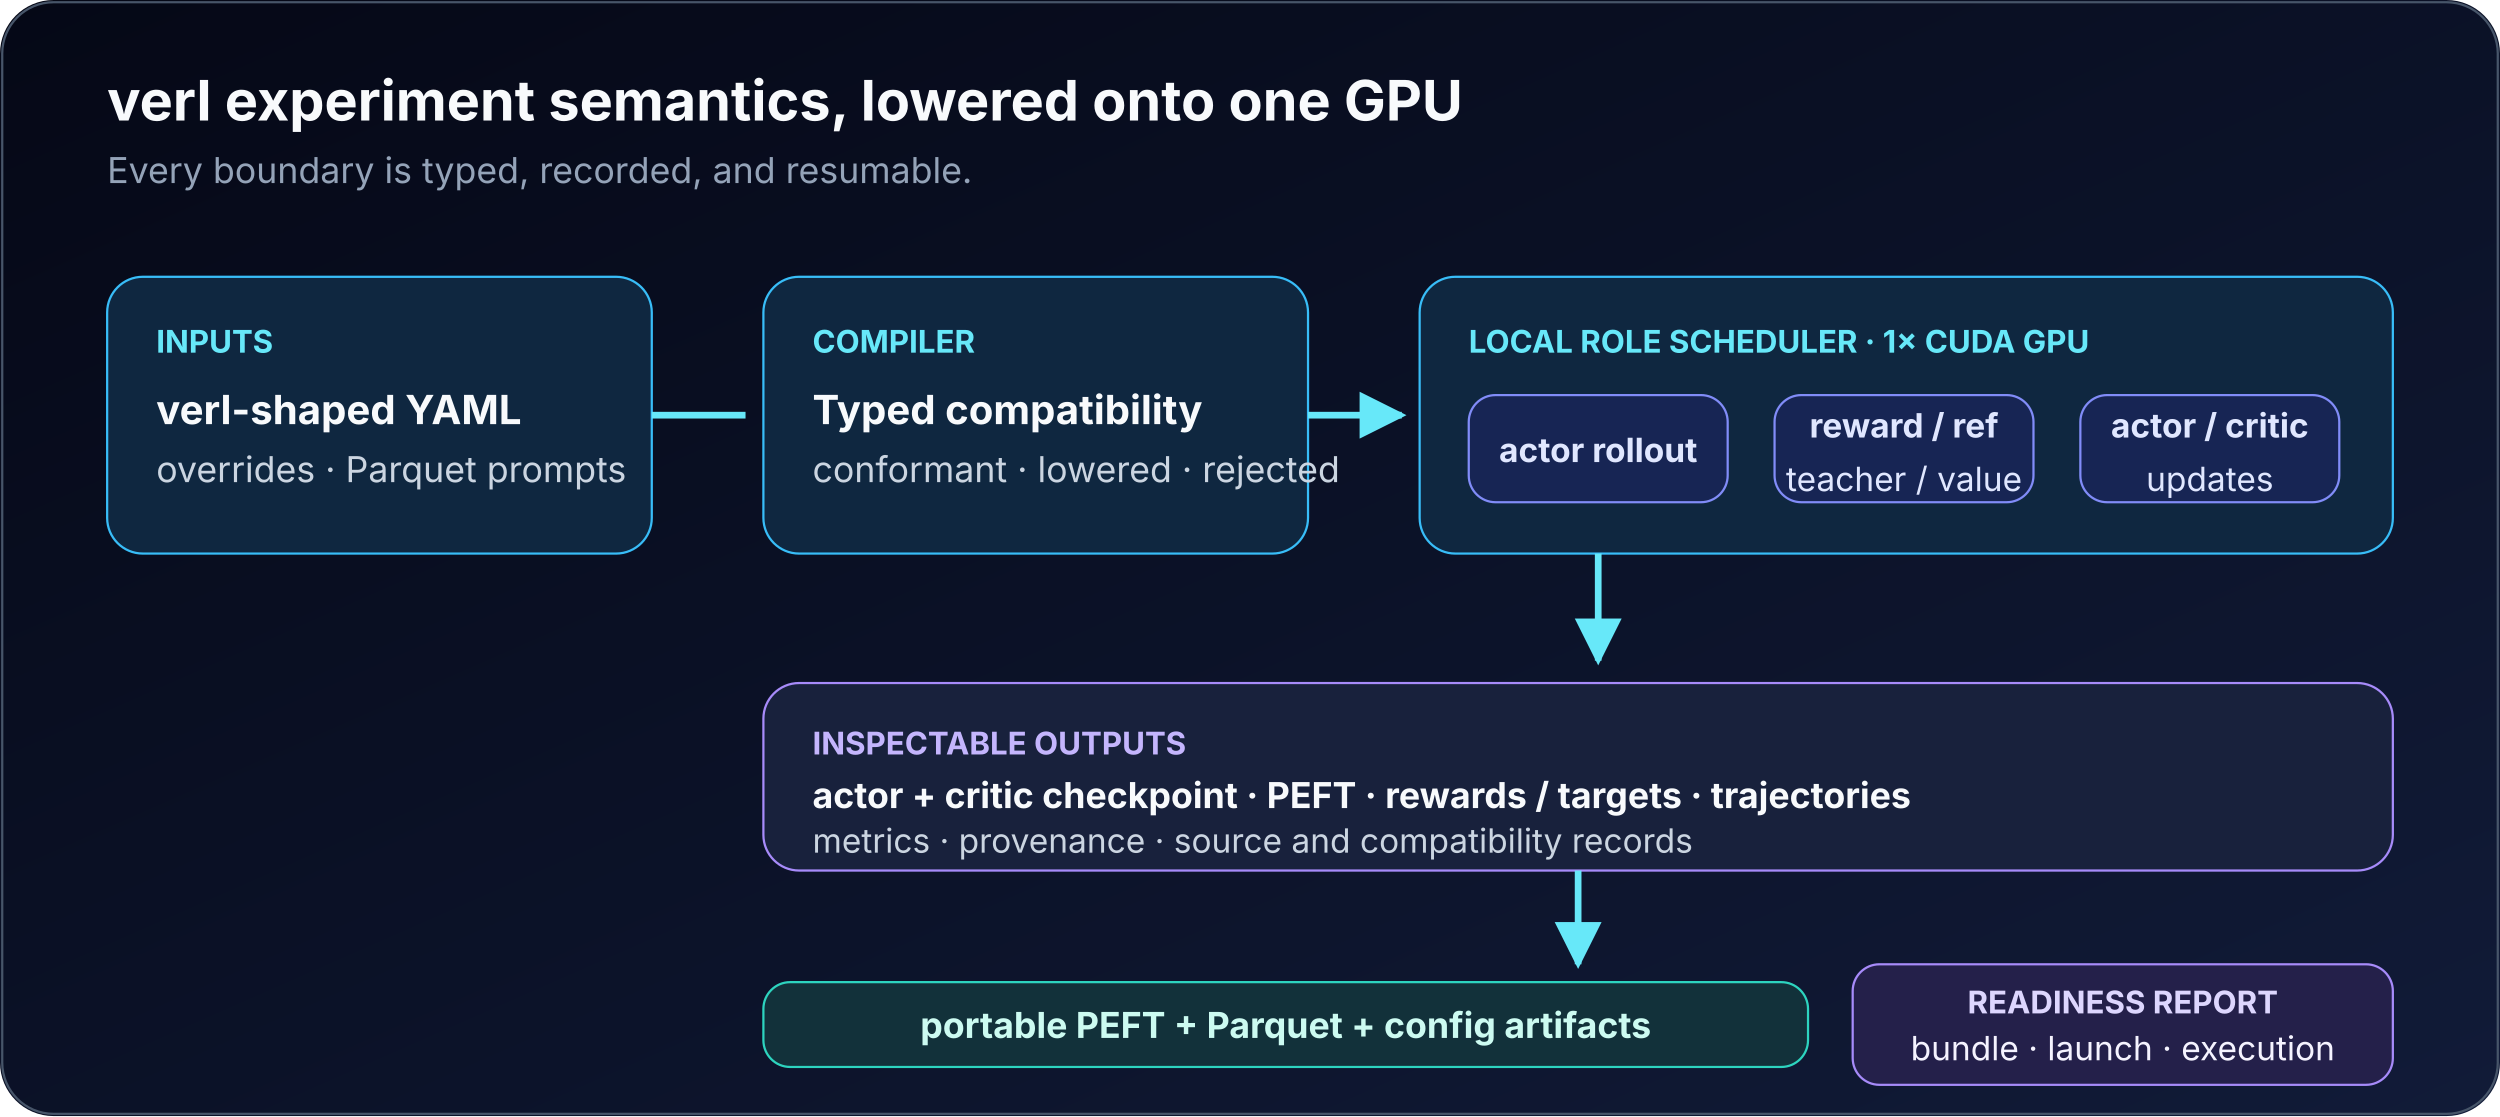
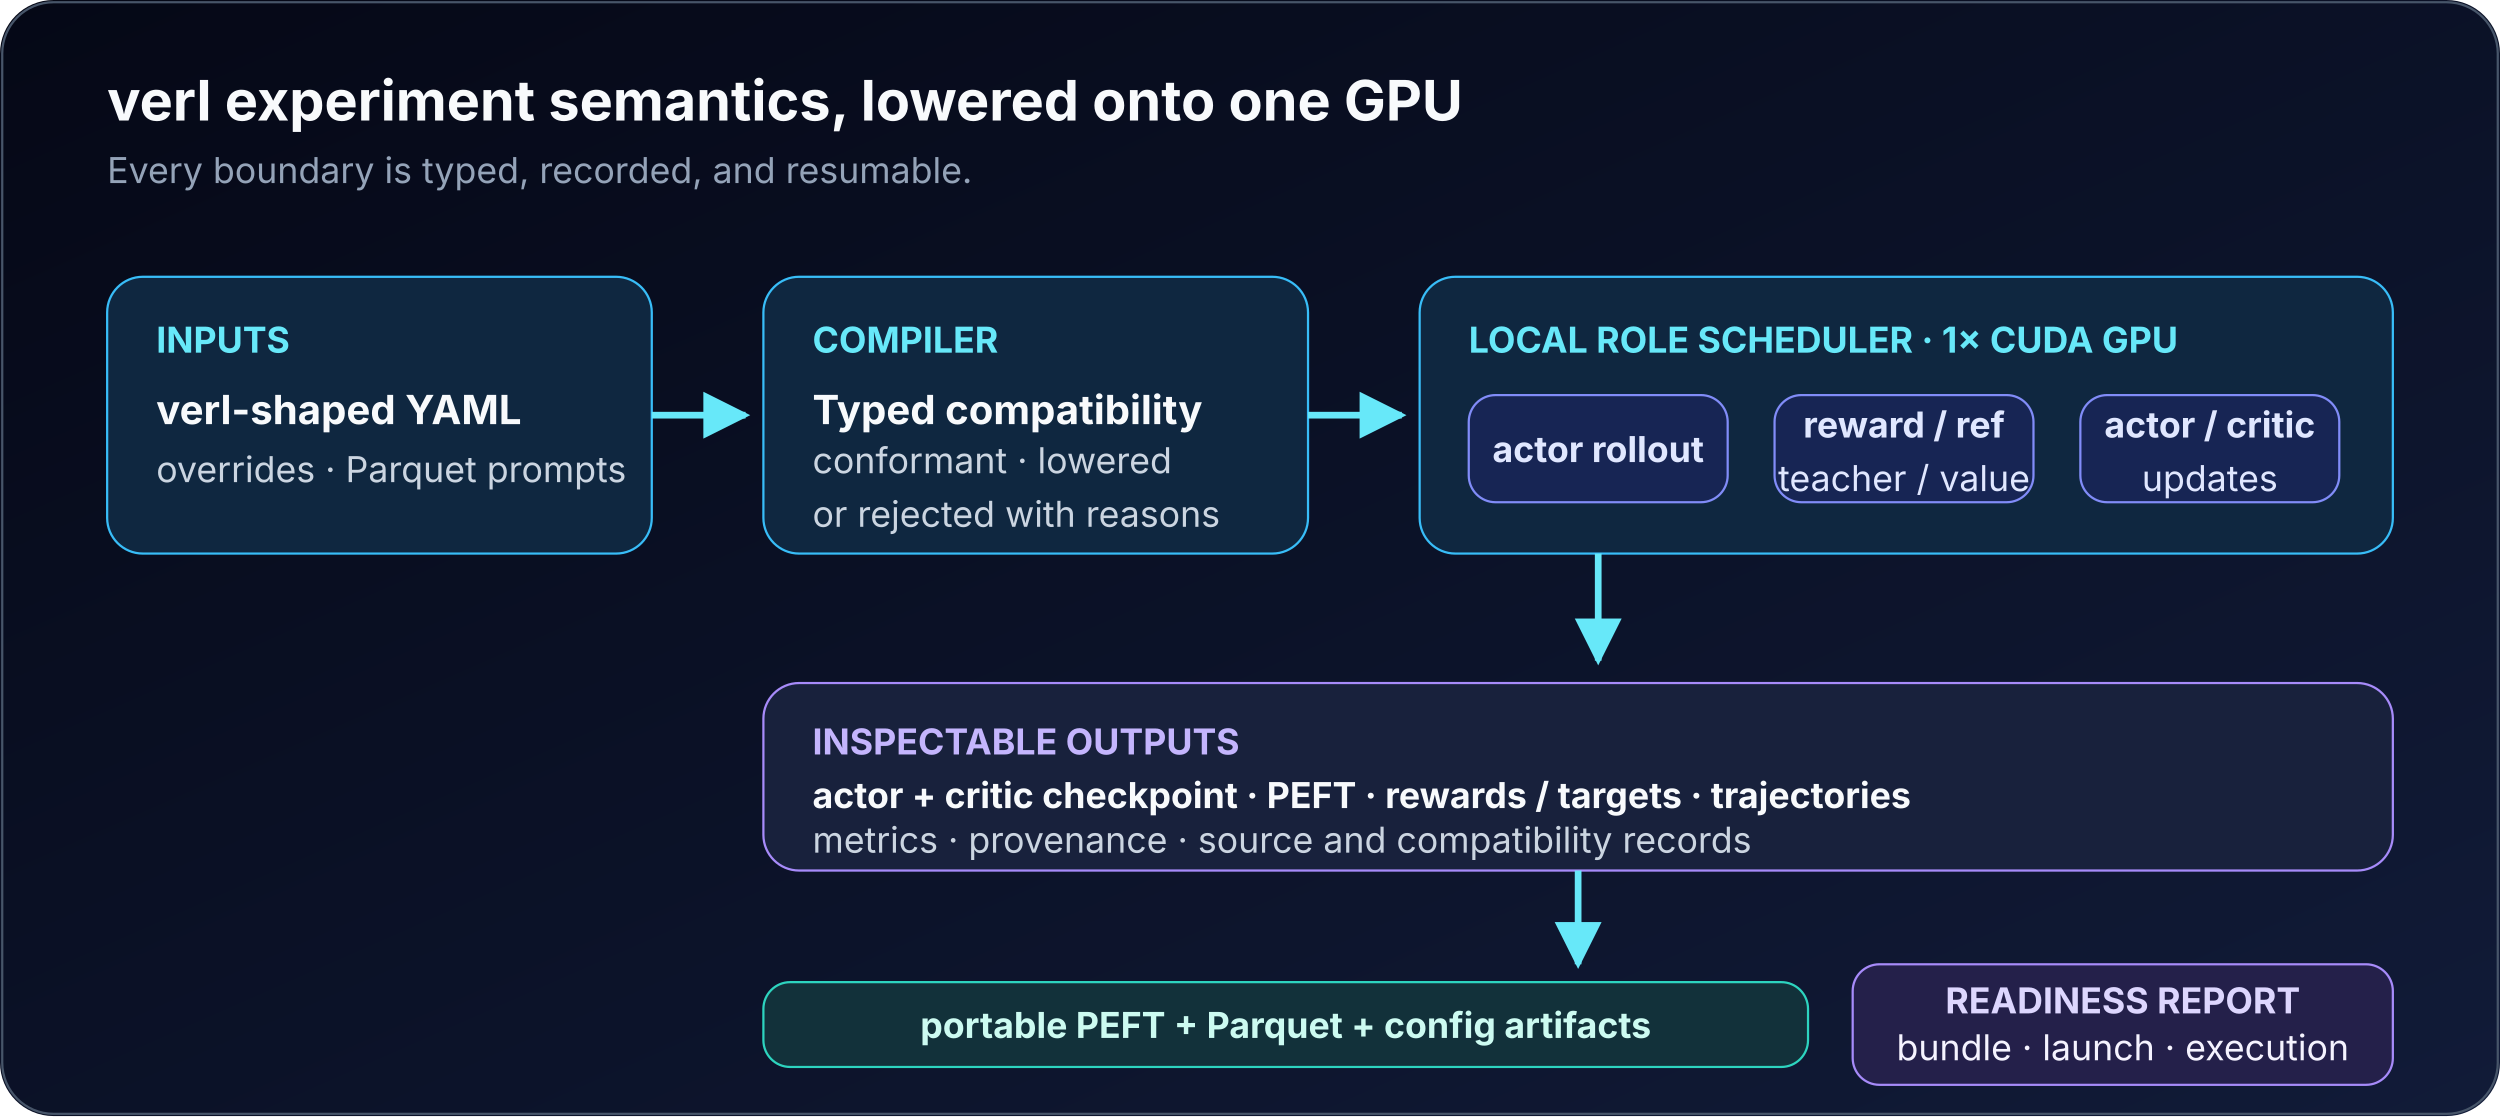
<svg xmlns="http://www.w3.org/2000/svg" viewBox="0 0 1120 500" role="img" aria-labelledby="title desc">
  <defs>
    <linearGradient id="bg" x1="0" y1="0" x2="1" y2="1">
      <stop stop-color="#050816" />
      <stop offset="1" stop-color="#111b38" />
    </linearGradient>
    <linearGradient id="accent" x1="0" y1="0" x2="1" y2="0">
      <stop stop-color="#22d3ee" />
      <stop offset="1" stop-color="#a78bfa" />
    </linearGradient>
    <marker id="arrow" viewBox="0 0 10 10" refX="9" refY="5" markerWidth="7" markerHeight="7" orient="auto-start-reverse">
      <path d="M0 0l10 5-10 5z" fill="#67e8f9" />
    </marker>
  </defs>
  <rect width="1120" height="500" rx="24" fill="url(#bg)" />
  <rect x="1" y="1" width="1118" height="498" rx="23" fill="none" stroke="#475569" />
  <g font-family="Inter,DejaVu Sans,Segoe UI,sans-serif">
    <text x="48" y="54" fill="#f8fafc" font-size="25" font-weight="750">verl experiment semantics, lowered onto one GPU</text>
    <text x="48" y="82" fill="#94a3b8" font-size="16">Every boundary is typed, recorded, and resumable.</text>
    <g fill="#0f2740" stroke="#38bdf8">
      <rect x="48" y="124" width="244" height="124" rx="16" />
      <rect x="342" y="124" width="244" height="124" rx="16" />
      <rect x="636" y="124" width="436" height="124" rx="16" />
    </g>
-     <text x="70" y="158" fill="#67e8f9" font-size="14" font-weight="700">INPUTS</text>
+     <text x="70" y="158" fill="#67e8f9" font-size="16" font-weight="700">INPUTS</text>
    <text x="70" y="190" fill="#f8fafc" font-size="18" font-weight="700">verl-shaped YAML</text>
    <text x="70" y="216" fill="#cbd5e1" font-size="16">overrides · Parquet prompts</text>
-     <text x="364" y="158" fill="#67e8f9" font-size="14" font-weight="700">COMPILER</text>
+     <text x="364" y="158" fill="#67e8f9" font-size="16" font-weight="700">COMPILER</text>
    <text x="364" y="190" fill="#f8fafc" font-size="18" font-weight="700">Typed compatibility</text>
-     <text x="364" y="216" fill="#cbd5e1" font-size="16">conformant · lowered · rejected</text>
-     <text x="658" y="158" fill="#67e8f9" font-size="14" font-weight="700">LOCAL ROLE SCHEDULER · 1× CUDA GPU</text>
+     <text x="364" y="212" fill="#cbd5e1" font-size="16">conformant · lowered</text>
+     <text x="364" y="236" fill="#cbd5e1" font-size="16">or rejected with reasons</text>
+     <text x="658" y="158" fill="#67e8f9" font-size="16" font-weight="700">LOCAL ROLE SCHEDULER · 1× CUDA GPU</text>
    <g fill="#172554" stroke="#818cf8">
      <rect x="658" y="177" width="116" height="48" rx="12" />
      <rect x="795" y="177" width="116" height="48" rx="12" />
      <rect x="932" y="177" width="116" height="48" rx="12" />
    </g>
-     <text x="716" y="207" text-anchor="middle" fill="#e0e7ff" font-size="15" font-weight="650">actor rollout</text>
-     <text x="853" y="196" text-anchor="middle" fill="#e0e7ff" font-size="15" font-weight="650">reward / ref</text>
-     <text x="853" y="220" text-anchor="middle" fill="#e0e7ff" font-size="15">teacher / value</text>
-     <text x="990" y="196" text-anchor="middle" fill="#e0e7ff" font-size="15" font-weight="650">actor / critic</text>
-     <text x="990" y="220" text-anchor="middle" fill="#e0e7ff" font-size="15">updates</text>
-     <path d="M292 186h42M586 186h42" stroke="#67e8f9" stroke-width="3" marker-end="url(#arrow)" />
+     <text x="716" y="207" text-anchor="middle" fill="#e0e7ff" font-size="16" font-weight="650">actor rollout</text>
+     <text x="853" y="196" text-anchor="middle" fill="#e0e7ff" font-size="16" font-weight="650">reward / ref</text>
+     <text x="853" y="220" text-anchor="middle" fill="#e0e7ff" font-size="16">teacher / value</text>
+     <text x="990" y="196" text-anchor="middle" fill="#e0e7ff" font-size="16" font-weight="650">actor / critic</text>
+     <text x="990" y="220" text-anchor="middle" fill="#e0e7ff" font-size="16">updates</text>
+     <path d="M292 186h42" stroke="#67e8f9" stroke-width="3" marker-end="url(#arrow)" />
+     <path d="M586 186h42" stroke="#67e8f9" stroke-width="3" marker-end="url(#arrow)" />
    <path d="M716 248v48" stroke="#67e8f9" stroke-width="3" marker-end="url(#arrow)" />
    <rect x="342" y="306" width="730" height="84" rx="16" fill="#18213c" stroke="#a78bfa" />
-     <text x="364" y="338" fill="#c4b5fd" font-size="14" font-weight="700">INSPECTABLE OUTPUTS</text>
+     <text x="364" y="338" fill="#c4b5fd" font-size="16" font-weight="700">INSPECTABLE OUTPUTS</text>
    <text x="364" y="362" fill="#f8fafc" font-size="16" font-weight="650">actor + critic checkpoint · PEFT · rewards / targets · trajectories</text>
-     <text x="364" y="382" fill="#cbd5e1" font-size="15">metrics · provenance · source and compatibility records</text>
+     <text x="364" y="382" fill="#cbd5e1" font-size="16">metrics · provenance · source and compatibility records</text>
    <path d="M707 390v42" stroke="#67e8f9" stroke-width="3" marker-end="url(#arrow)" />
    <rect x="342" y="440" width="468" height="38" rx="12" fill="#12313a" stroke="#2dd4bf" />
    <text x="576" y="465" text-anchor="middle" fill="#ccfbf1" font-size="16" font-weight="700">portable PEFT + Parquet + config artifacts</text>
    <rect x="830" y="432" width="242" height="54" rx="12" fill="#24204a" stroke="#a78bfa" />
-     <text x="951" y="454" text-anchor="middle" fill="#ddd6fe" font-size="14" font-weight="750">READINESS REPORT</text>
-     <text x="951" y="475" text-anchor="middle" fill="#f5f3ff" font-size="15">bundle · launch · execution</text>
+     <text x="951" y="454" text-anchor="middle" fill="#ddd6fe" font-size="16" font-weight="750">READINESS REPORT</text>
+     <text x="951" y="475" text-anchor="middle" fill="#f5f3ff" font-size="16">bundle · launch · execution</text>
  </g>
</svg>
